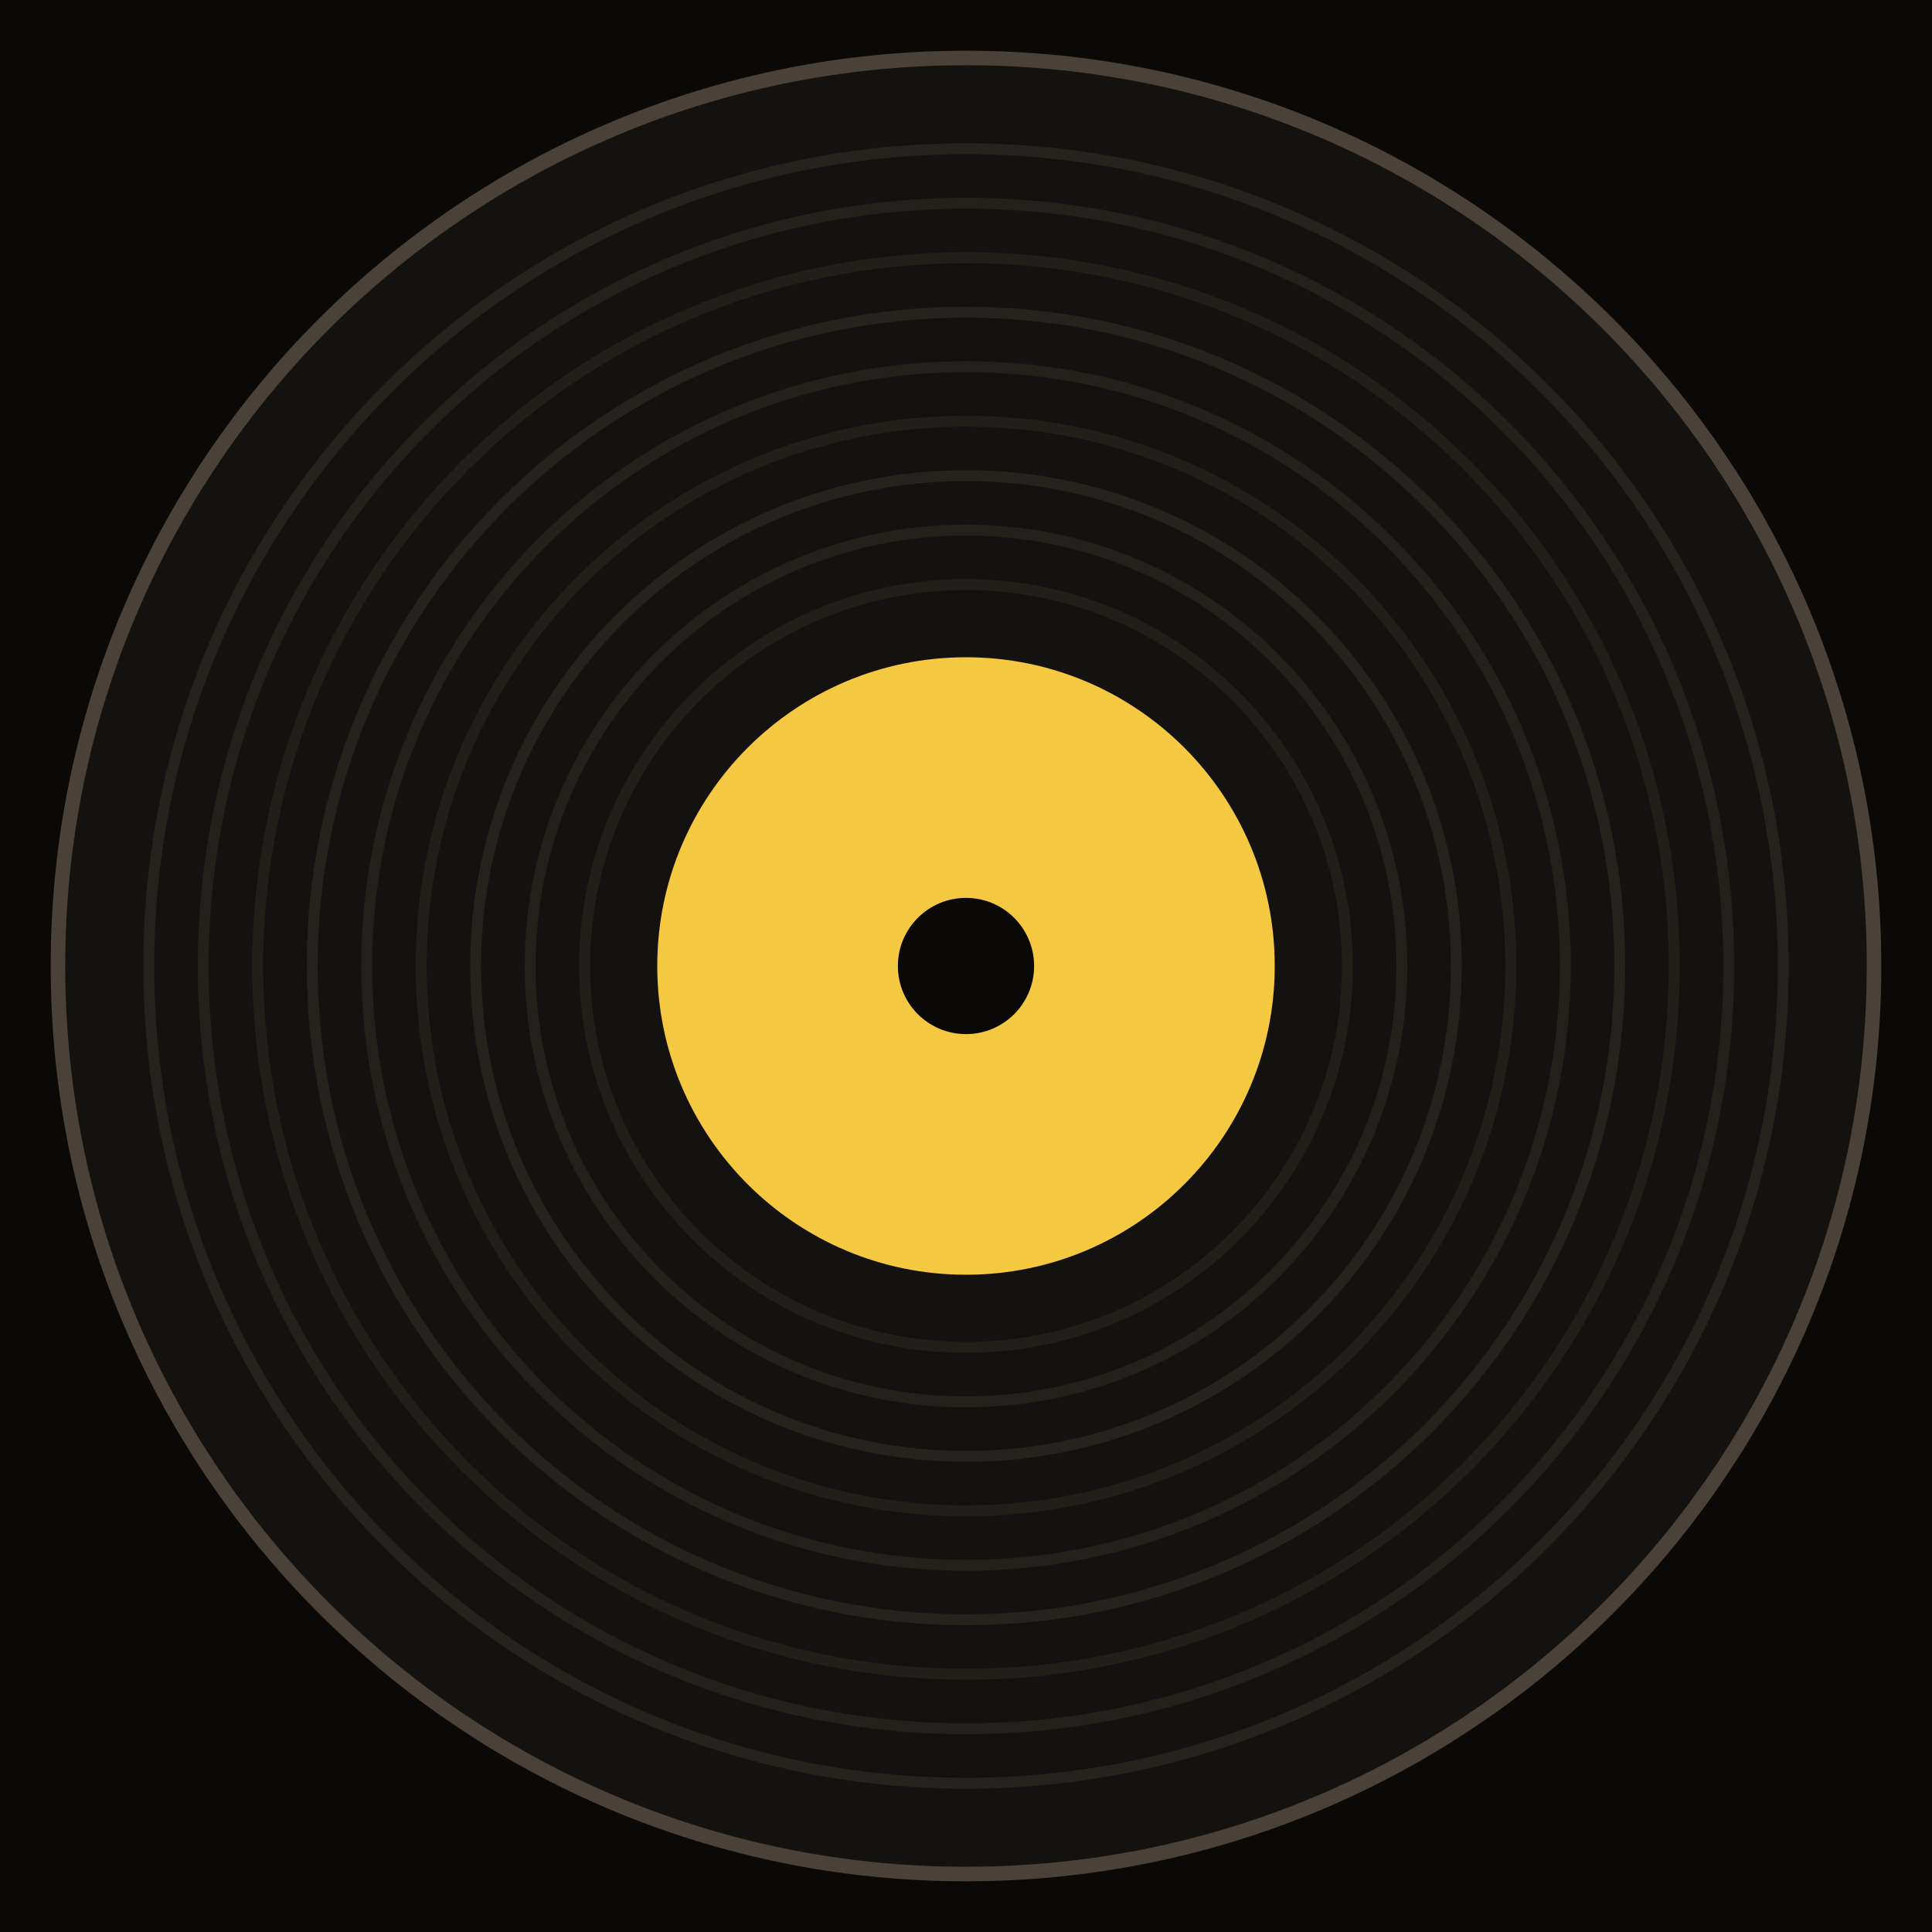
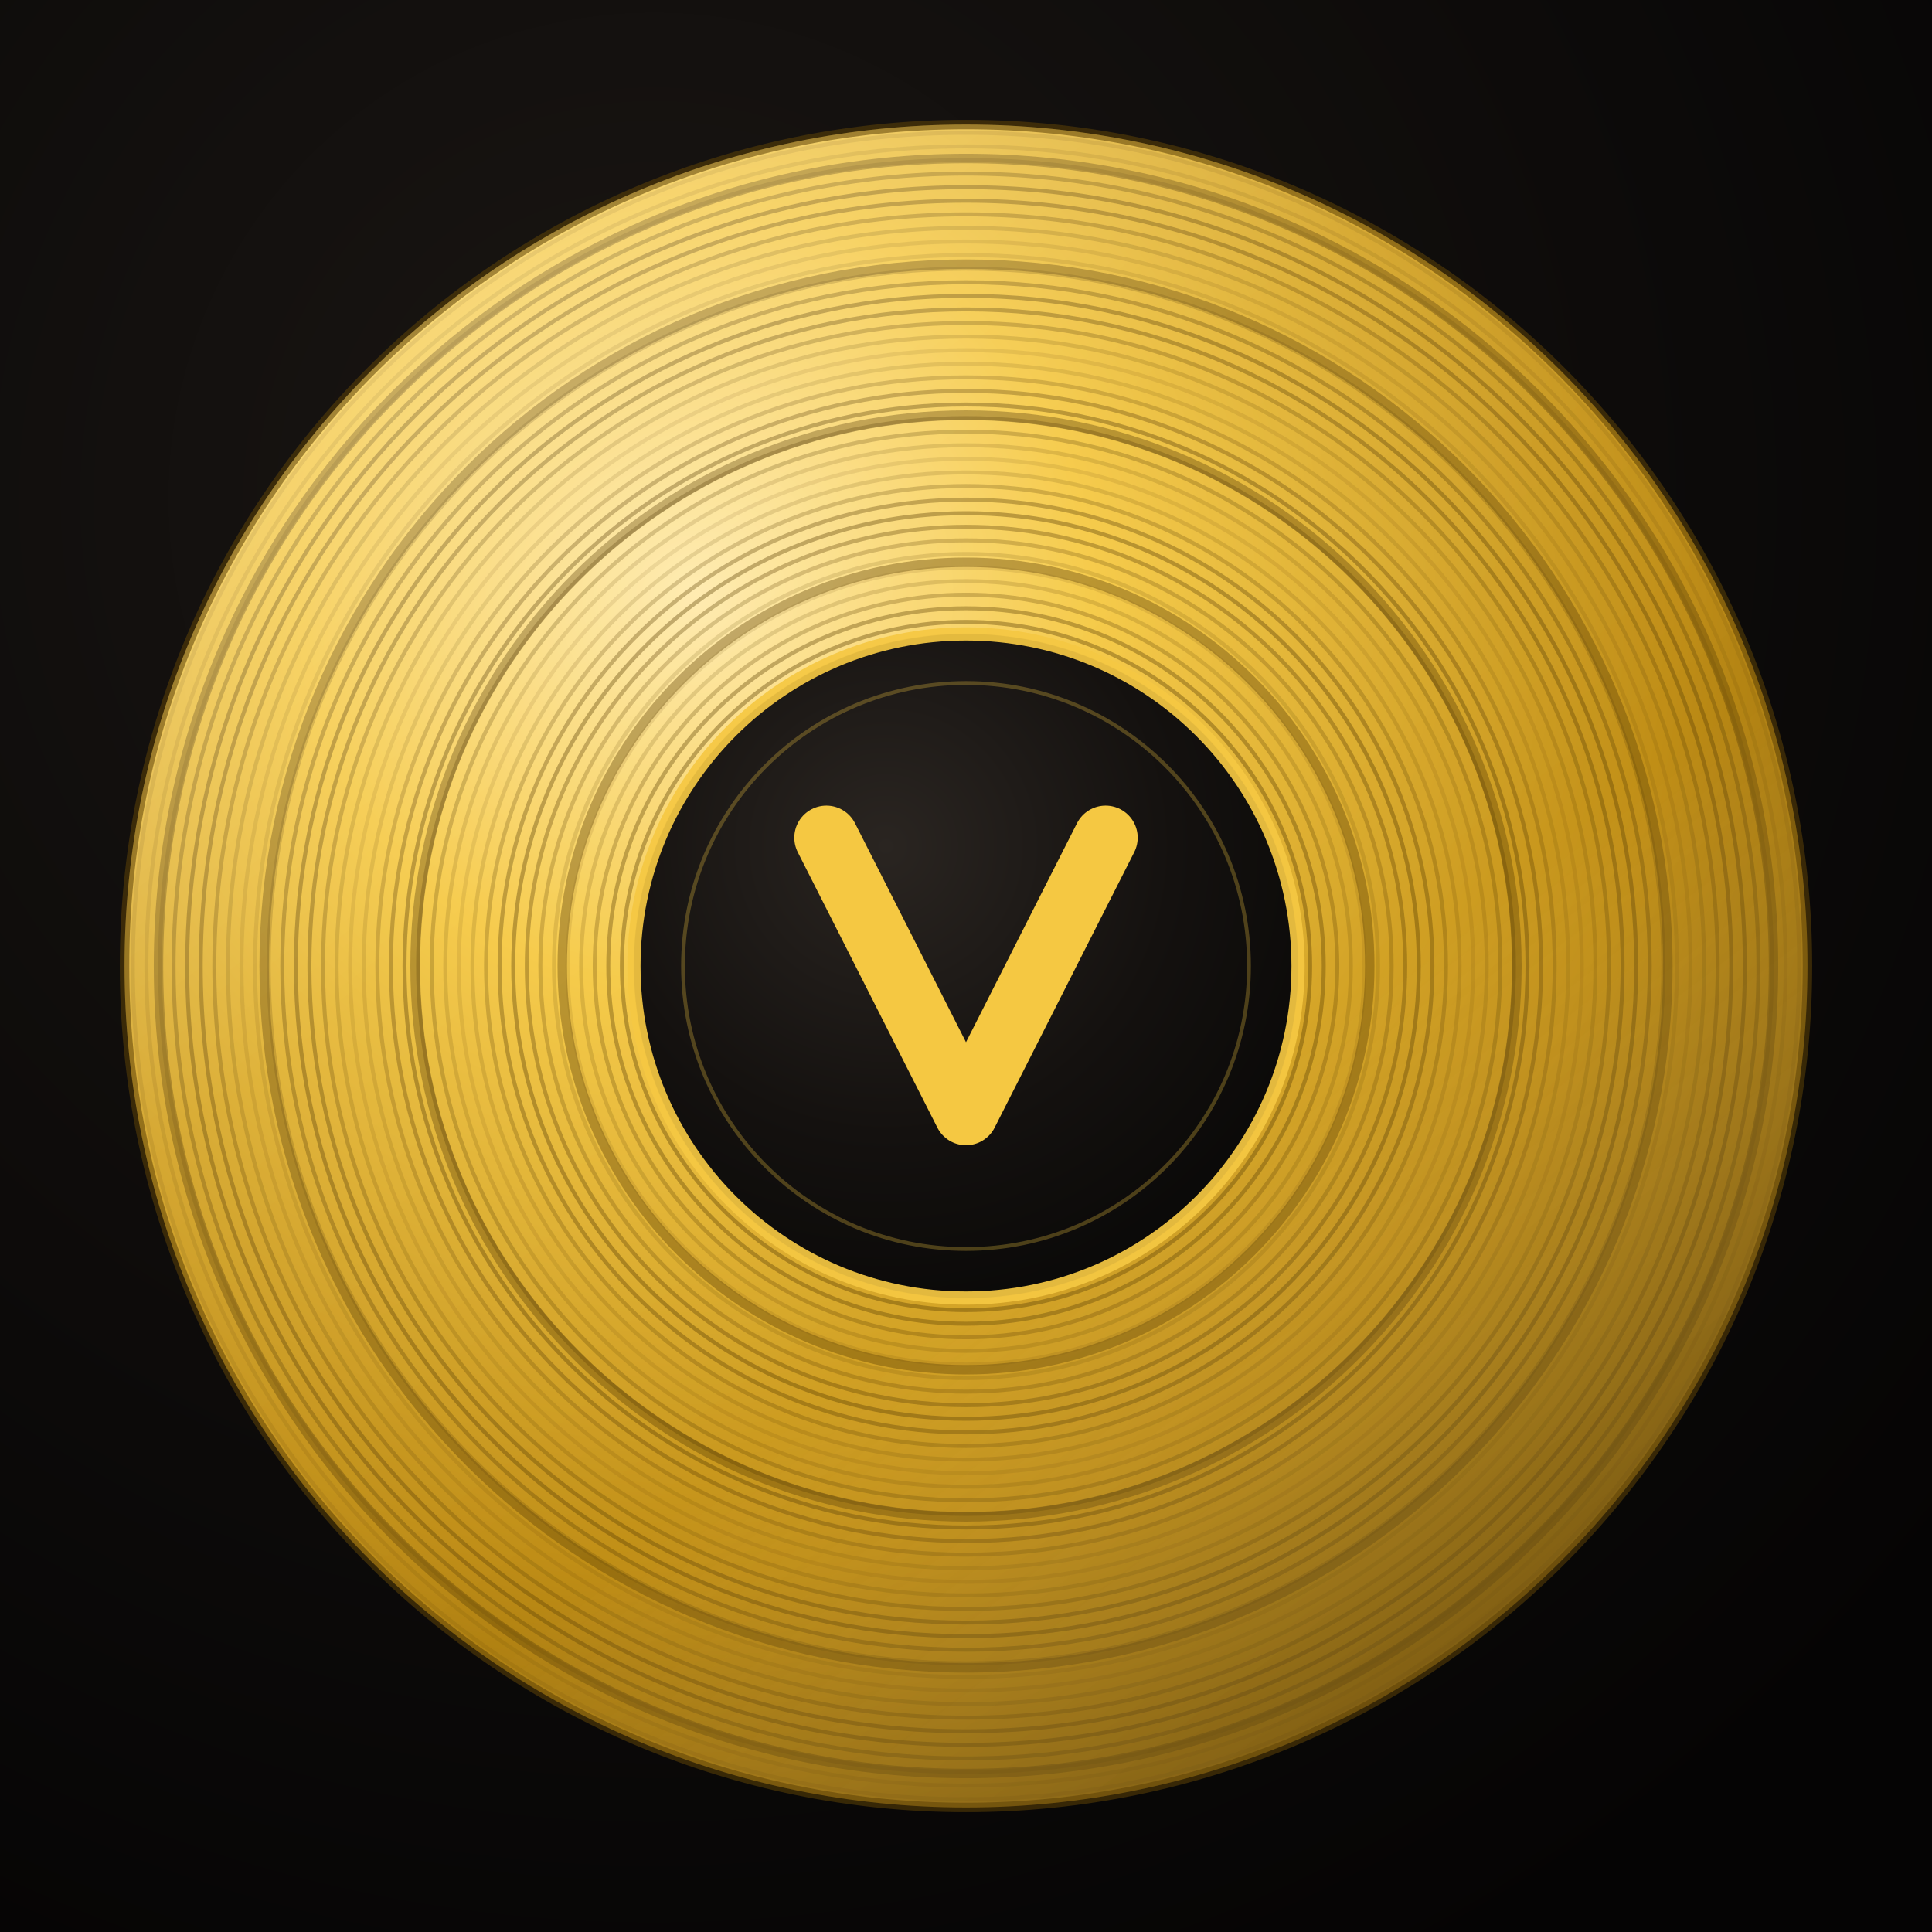
- <svg xmlns="http://www.w3.org/2000/svg" width="512" height="512" viewBox="0 0 512 512">
-   <rect width="512" height="512" fill="#0a0908" />
-   <circle cx="256" cy="256" r="240.64" fill="#141210" />
-   <circle cx="256" cy="256" r="240.64" fill="none" stroke="#4a4238" stroke-width="3.85" />
-   <circle cx="256" cy="256" r="101.07" fill="none" stroke="#3b352c" stroke-width="2.89" opacity="0.35" />
-   <circle cx="256" cy="256" r="115.51" fill="none" stroke="#3b352c" stroke-width="2.89" opacity="0.40" />
-   <circle cx="256" cy="256" r="129.95" fill="none" stroke="#3b352c" stroke-width="2.89" opacity="0.45" />
-   <circle cx="256" cy="256" r="144.38" fill="none" stroke="#3b352c" stroke-width="2.89" opacity="0.35" />
-   <circle cx="256" cy="256" r="158.82" fill="none" stroke="#3b352c" stroke-width="2.89" opacity="0.40" />
-   <circle cx="256" cy="256" r="173.26" fill="none" stroke="#3b352c" stroke-width="2.89" opacity="0.45" />
-   <circle cx="256" cy="256" r="187.70" fill="none" stroke="#3b352c" stroke-width="2.89" opacity="0.35" />
-   <circle cx="256" cy="256" r="202.14" fill="none" stroke="#3b352c" stroke-width="2.89" opacity="0.40" />
-   <circle cx="256" cy="256" r="216.58" fill="none" stroke="#3b352c" stroke-width="2.89" opacity="0.45" />
-   <circle cx="256" cy="256" r="81.82" fill="#F5C842" />
-   <circle cx="256" cy="256" r="18.05" fill="#0a0908" />
+ <svg xmlns="http://www.w3.org/2000/svg" width="1024" height="1024" viewBox="0 0 1024 1024">
+   <defs>
+     <radialGradient id="ground" cx="34%" cy="26%" r="86%">
+       <stop offset="0%" stop-color="#1a1613" />
+       <stop offset="58%" stop-color="#0d0b0a" />
+       <stop offset="100%" stop-color="#050404" />
+     </radialGradient>
+     <radialGradient id="disc" cx="34%" cy="28%" r="78%">
+       <stop offset="0%" stop-color="#FFE9A8" />
+       <stop offset="30%" stop-color="#F5C842" />
+       <stop offset="74%" stop-color="#C08E16" />
+       <stop offset="100%" stop-color="#8A6208" />
+     </radialGradient>
+     <radialGradient id="label" cx="38%" cy="32%" r="72%">
+       <stop offset="0%" stop-color="#2a2521" />
+       <stop offset="60%" stop-color="#14110f" />
+       <stop offset="100%" stop-color="#0a0908" />
+     </radialGradient>
+     <linearGradient id="sheen" x1="12%" y1="0%" x2="88%" y2="100%">
+       <stop offset="0%" stop-color="#ffffff" stop-opacity="0.34" />
+       <stop offset="34%" stop-color="#ffffff" stop-opacity="0.06" />
+       <stop offset="62%" stop-color="#ffffff" stop-opacity="0" />
+       <stop offset="100%" stop-color="#000000" stop-opacity="0.22" />
+     </linearGradient>
+     <clipPath id="discClip">
+       <circle cx="512" cy="512" r="446" />
+     </clipPath>
+   </defs>
+   <rect width="1024" height="1024" fill="url(#ground)" />
+   <circle cx="512" cy="512" r="446" fill="url(#disc)" />
+   <g clip-path="url(#discClip)">
+     <circle cx="512" cy="512" r="168.0" fill="none" stroke="#6b4c07" stroke-width="2.1" opacity="0.27" />
+     <circle cx="512" cy="512" r="175.2" fill="none" stroke="#6b4c07" stroke-width="2.1" opacity="0.39" />
+     <circle cx="512" cy="512" r="182.4" fill="none" stroke="#6b4c07" stroke-width="2.1" opacity="0.46" />
+     <circle cx="512" cy="512" r="189.6" fill="none" stroke="#6b4c07" stroke-width="2.1" opacity="0.43" />
+     <circle cx="512" cy="512" r="196.8" fill="none" stroke="#6b4c07" stroke-width="2.1" opacity="0.32" />
+     <circle cx="512" cy="512" r="204.0" fill="none" stroke="#6b4c07" stroke-width="2.1" opacity="0.20" />
+     <circle cx="512" cy="512" r="211.2" fill="none" stroke="#6b4c07" stroke-width="2.1" opacity="0.14" />
+     <circle cx="512" cy="512" r="218.4" fill="none" stroke="#6b4c07" stroke-width="2.1" opacity="0.18" />
+     <circle cx="512" cy="512" r="225.6" fill="none" stroke="#6b4c07" stroke-width="2.1" opacity="0.29" />
+     <circle cx="512" cy="512" r="232.8" fill="none" stroke="#6b4c07" stroke-width="2.1" opacity="0.41" />
+     <circle cx="512" cy="512" r="240.0" fill="none" stroke="#6b4c07" stroke-width="2.1" opacity="0.46" />
+     <circle cx="512" cy="512" r="247.2" fill="none" stroke="#6b4c07" stroke-width="2.1" opacity="0.42" />
+     <circle cx="512" cy="512" r="254.4" fill="none" stroke="#6b4c07" stroke-width="2.1" opacity="0.30" />
+     <circle cx="512" cy="512" r="261.6" fill="none" stroke="#6b4c07" stroke-width="2.1" opacity="0.19" />
+     <circle cx="512" cy="512" r="268.8" fill="none" stroke="#6b4c07" stroke-width="2.1" opacity="0.14" />
+     <circle cx="512" cy="512" r="276.0" fill="none" stroke="#6b4c07" stroke-width="2.1" opacity="0.19" />
+     <circle cx="512" cy="512" r="283.2" fill="none" stroke="#6b4c07" stroke-width="2.1" opacity="0.31" />
+     <circle cx="512" cy="512" r="290.4" fill="none" stroke="#6b4c07" stroke-width="2.1" opacity="0.42" />
+     <circle cx="512" cy="512" r="297.6" fill="none" stroke="#6b4c07" stroke-width="2.1" opacity="0.46" />
+     <circle cx="512" cy="512" r="304.8" fill="none" stroke="#6b4c07" stroke-width="2.1" opacity="0.40" />
+     <circle cx="512" cy="512" r="312.0" fill="none" stroke="#6b4c07" stroke-width="2.1" opacity="0.28" />
+     <circle cx="512" cy="512" r="319.2" fill="none" stroke="#6b4c07" stroke-width="2.1" opacity="0.17" />
+     <circle cx="512" cy="512" r="326.4" fill="none" stroke="#6b4c07" stroke-width="2.1" opacity="0.14" />
+     <circle cx="512" cy="512" r="333.6" fill="none" stroke="#6b4c07" stroke-width="2.1" opacity="0.21" />
+     <circle cx="512" cy="512" r="340.8" fill="none" stroke="#6b4c07" stroke-width="2.1" opacity="0.33" />
+     <circle cx="512" cy="512" r="348.0" fill="none" stroke="#6b4c07" stroke-width="2.1" opacity="0.43" />
+     <circle cx="512" cy="512" r="355.2" fill="none" stroke="#6b4c07" stroke-width="2.1" opacity="0.46" />
+     <circle cx="512" cy="512" r="362.4" fill="none" stroke="#6b4c07" stroke-width="2.1" opacity="0.39" />
+     <circle cx="512" cy="512" r="369.6" fill="none" stroke="#6b4c07" stroke-width="2.1" opacity="0.26" />
+     <circle cx="512" cy="512" r="376.8" fill="none" stroke="#6b4c07" stroke-width="2.1" opacity="0.16" />
+     <circle cx="512" cy="512" r="384.0" fill="none" stroke="#6b4c07" stroke-width="2.1" opacity="0.15" />
+     <circle cx="512" cy="512" r="391.2" fill="none" stroke="#6b4c07" stroke-width="2.1" opacity="0.22" />
+     <circle cx="512" cy="512" r="398.4" fill="none" stroke="#6b4c07" stroke-width="2.1" opacity="0.34" />
+     <circle cx="512" cy="512" r="405.6" fill="none" stroke="#6b4c07" stroke-width="2.1" opacity="0.44" />
+     <circle cx="512" cy="512" r="412.8" fill="none" stroke="#6b4c07" stroke-width="2.1" opacity="0.45" />
+     <circle cx="512" cy="512" r="420.0" fill="none" stroke="#6b4c07" stroke-width="2.1" opacity="0.37" />
+     <circle cx="512" cy="512" r="427.2" fill="none" stroke="#6b4c07" stroke-width="2.1" opacity="0.25" />
+     <circle cx="512" cy="512" r="434.4" fill="none" stroke="#6b4c07" stroke-width="2.1" opacity="0.15" />
+     <circle cx="512" cy="512" r="441.6" fill="none" stroke="#6b4c07" stroke-width="2.1" opacity="0.15" />
+     <circle cx="512" cy="512" r="214" fill="none" stroke="#6b4c07" stroke-width="5" opacity="0.45" />
+     <circle cx="512" cy="512" r="292" fill="none" stroke="#6b4c07" stroke-width="5" opacity="0.45" />
+     <circle cx="512" cy="512" r="372" fill="none" stroke="#6b4c07" stroke-width="5" opacity="0.45" />
+     <circle cx="512" cy="512" r="428" fill="none" stroke="#6b4c07" stroke-width="5" opacity="0.45" />
+   </g>
+   <circle cx="512" cy="512" r="446" fill="url(#sheen)" />
+   <circle cx="512" cy="512" r="446" fill="none" stroke="#5c4106" stroke-width="5" opacity="0.55" />
+   <circle cx="512" cy="512" r="176" fill="url(#label)" />
+   <circle cx="512" cy="512" r="176" fill="none" stroke="#F5C842" stroke-width="7" opacity="0.92" />
+   <circle cx="512" cy="512" r="150" fill="none" stroke="#F5C842" stroke-width="2" opacity="0.28" />
+   <path d="M 438 444 L 512 590 L 586 444" fill="none" stroke="#F5C842" stroke-width="34" stroke-linecap="round" stroke-linejoin="round" />
</svg>
